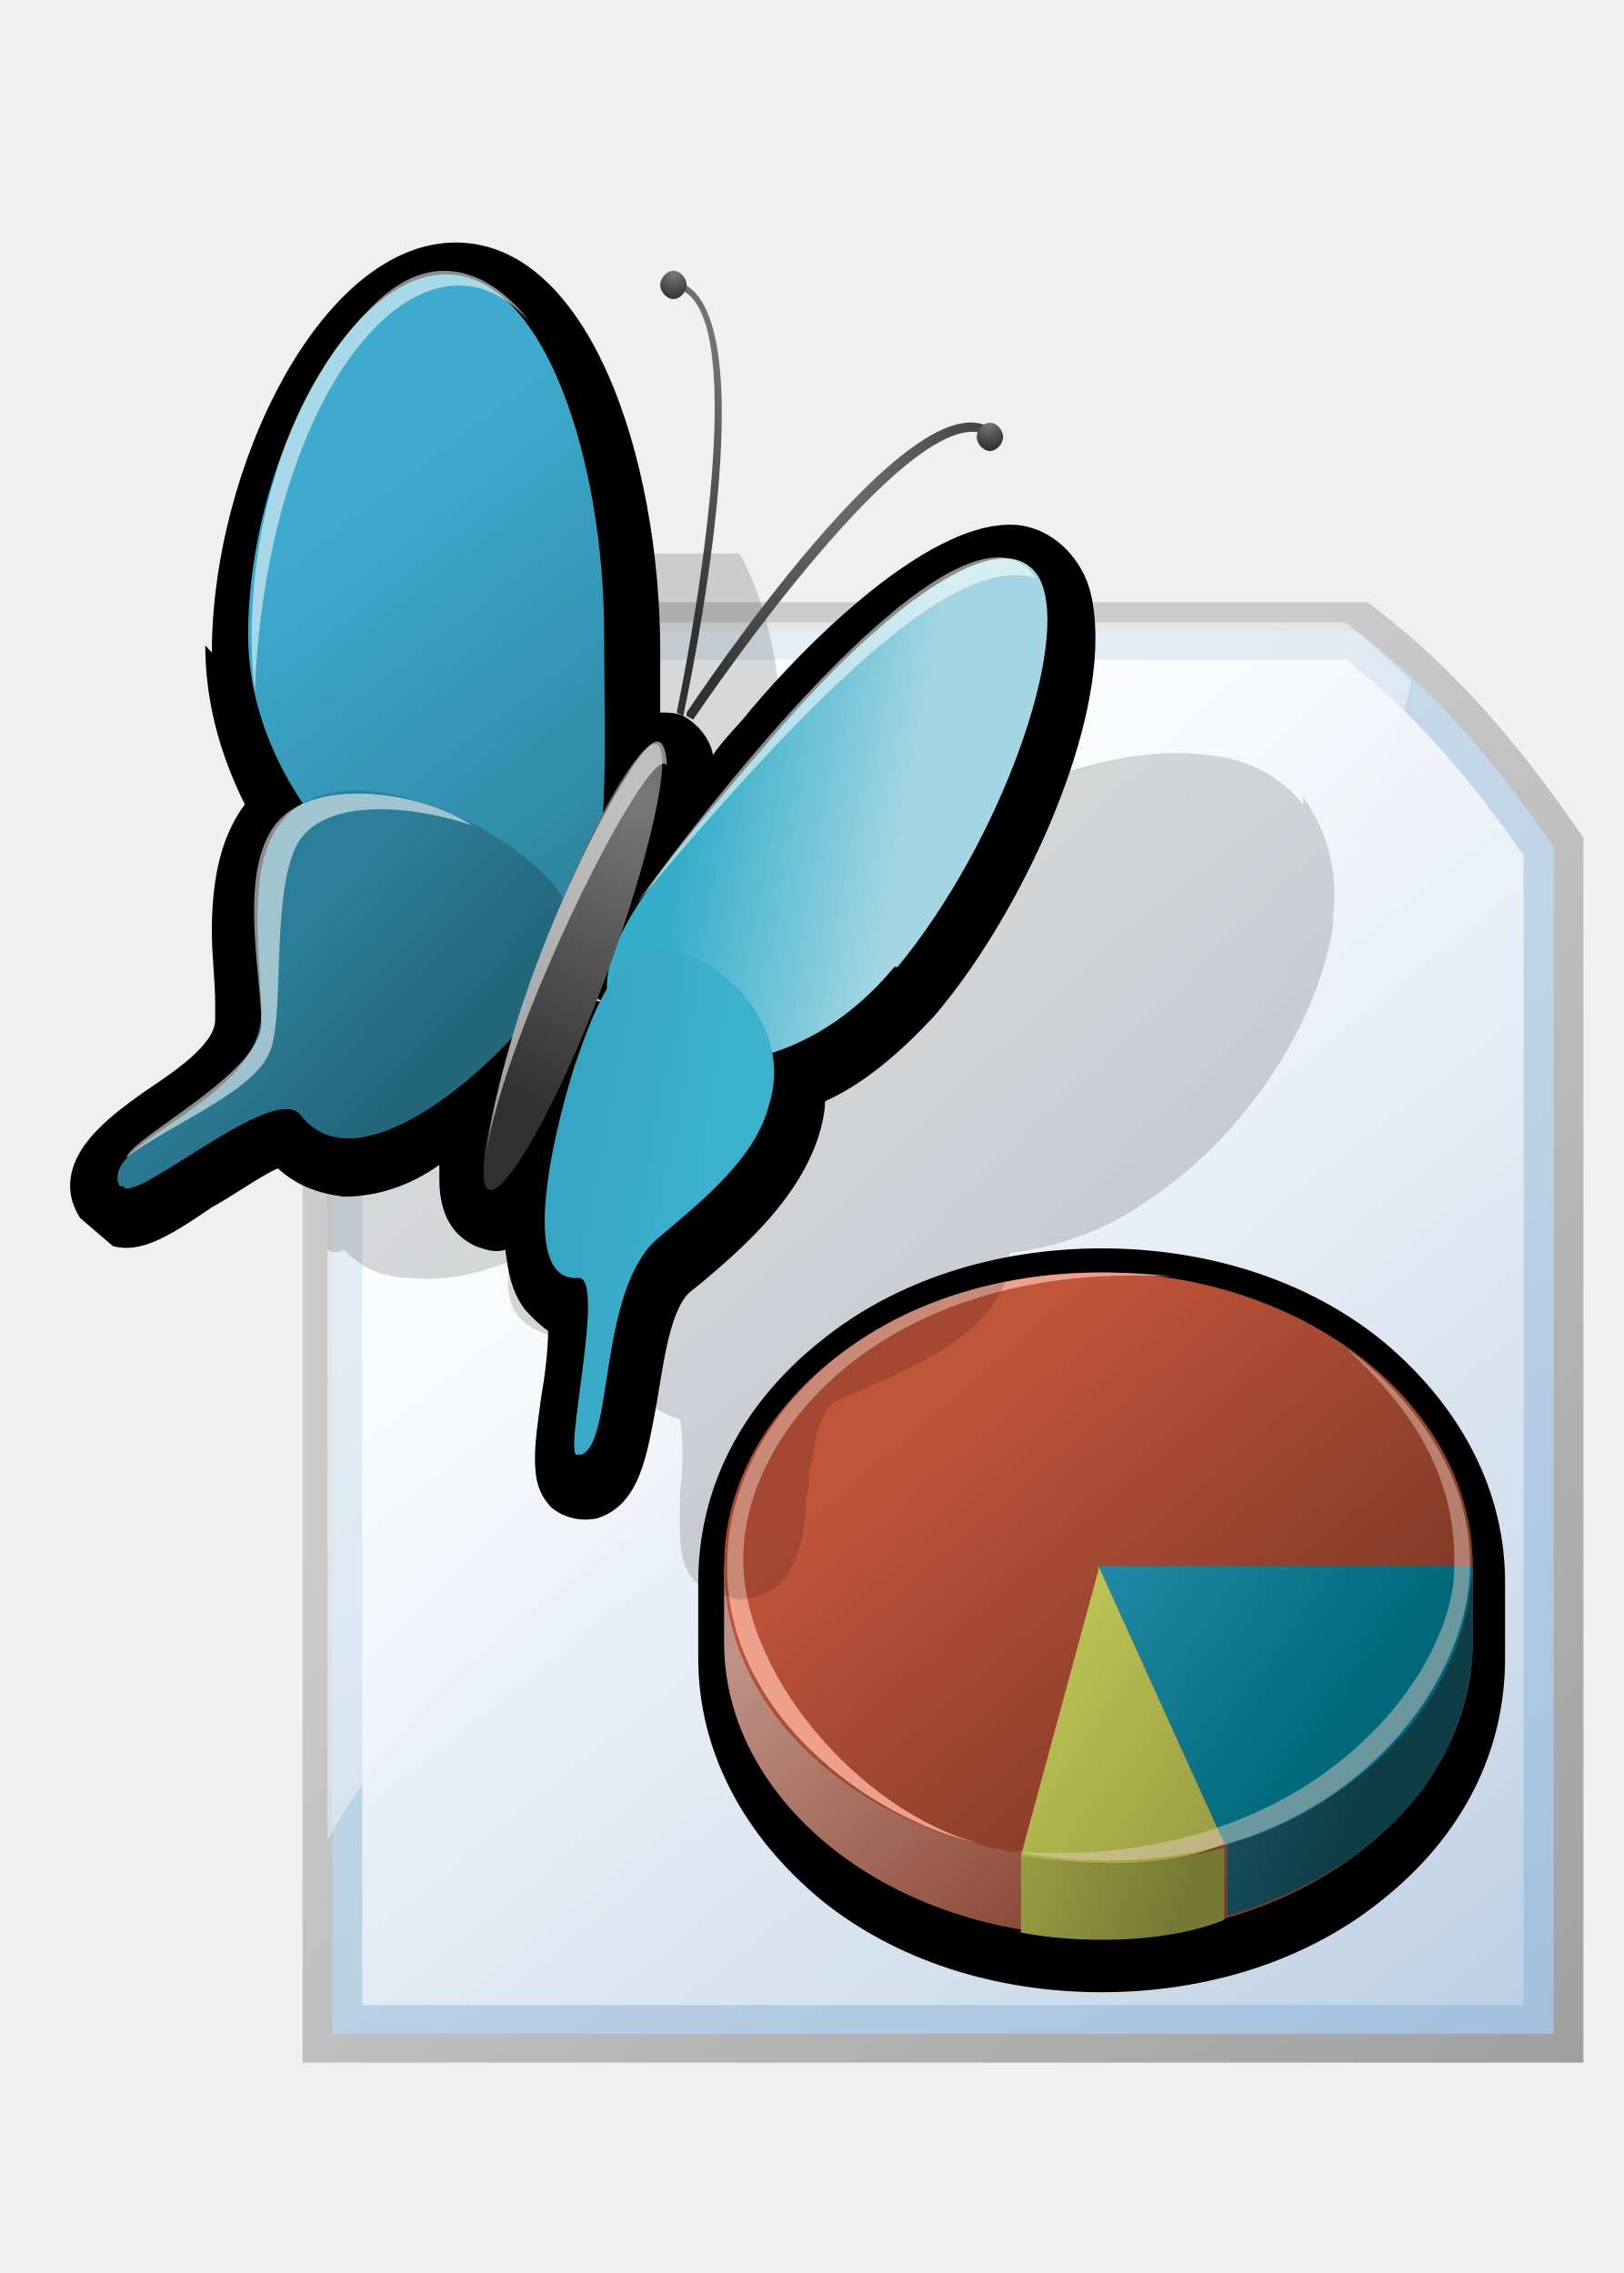
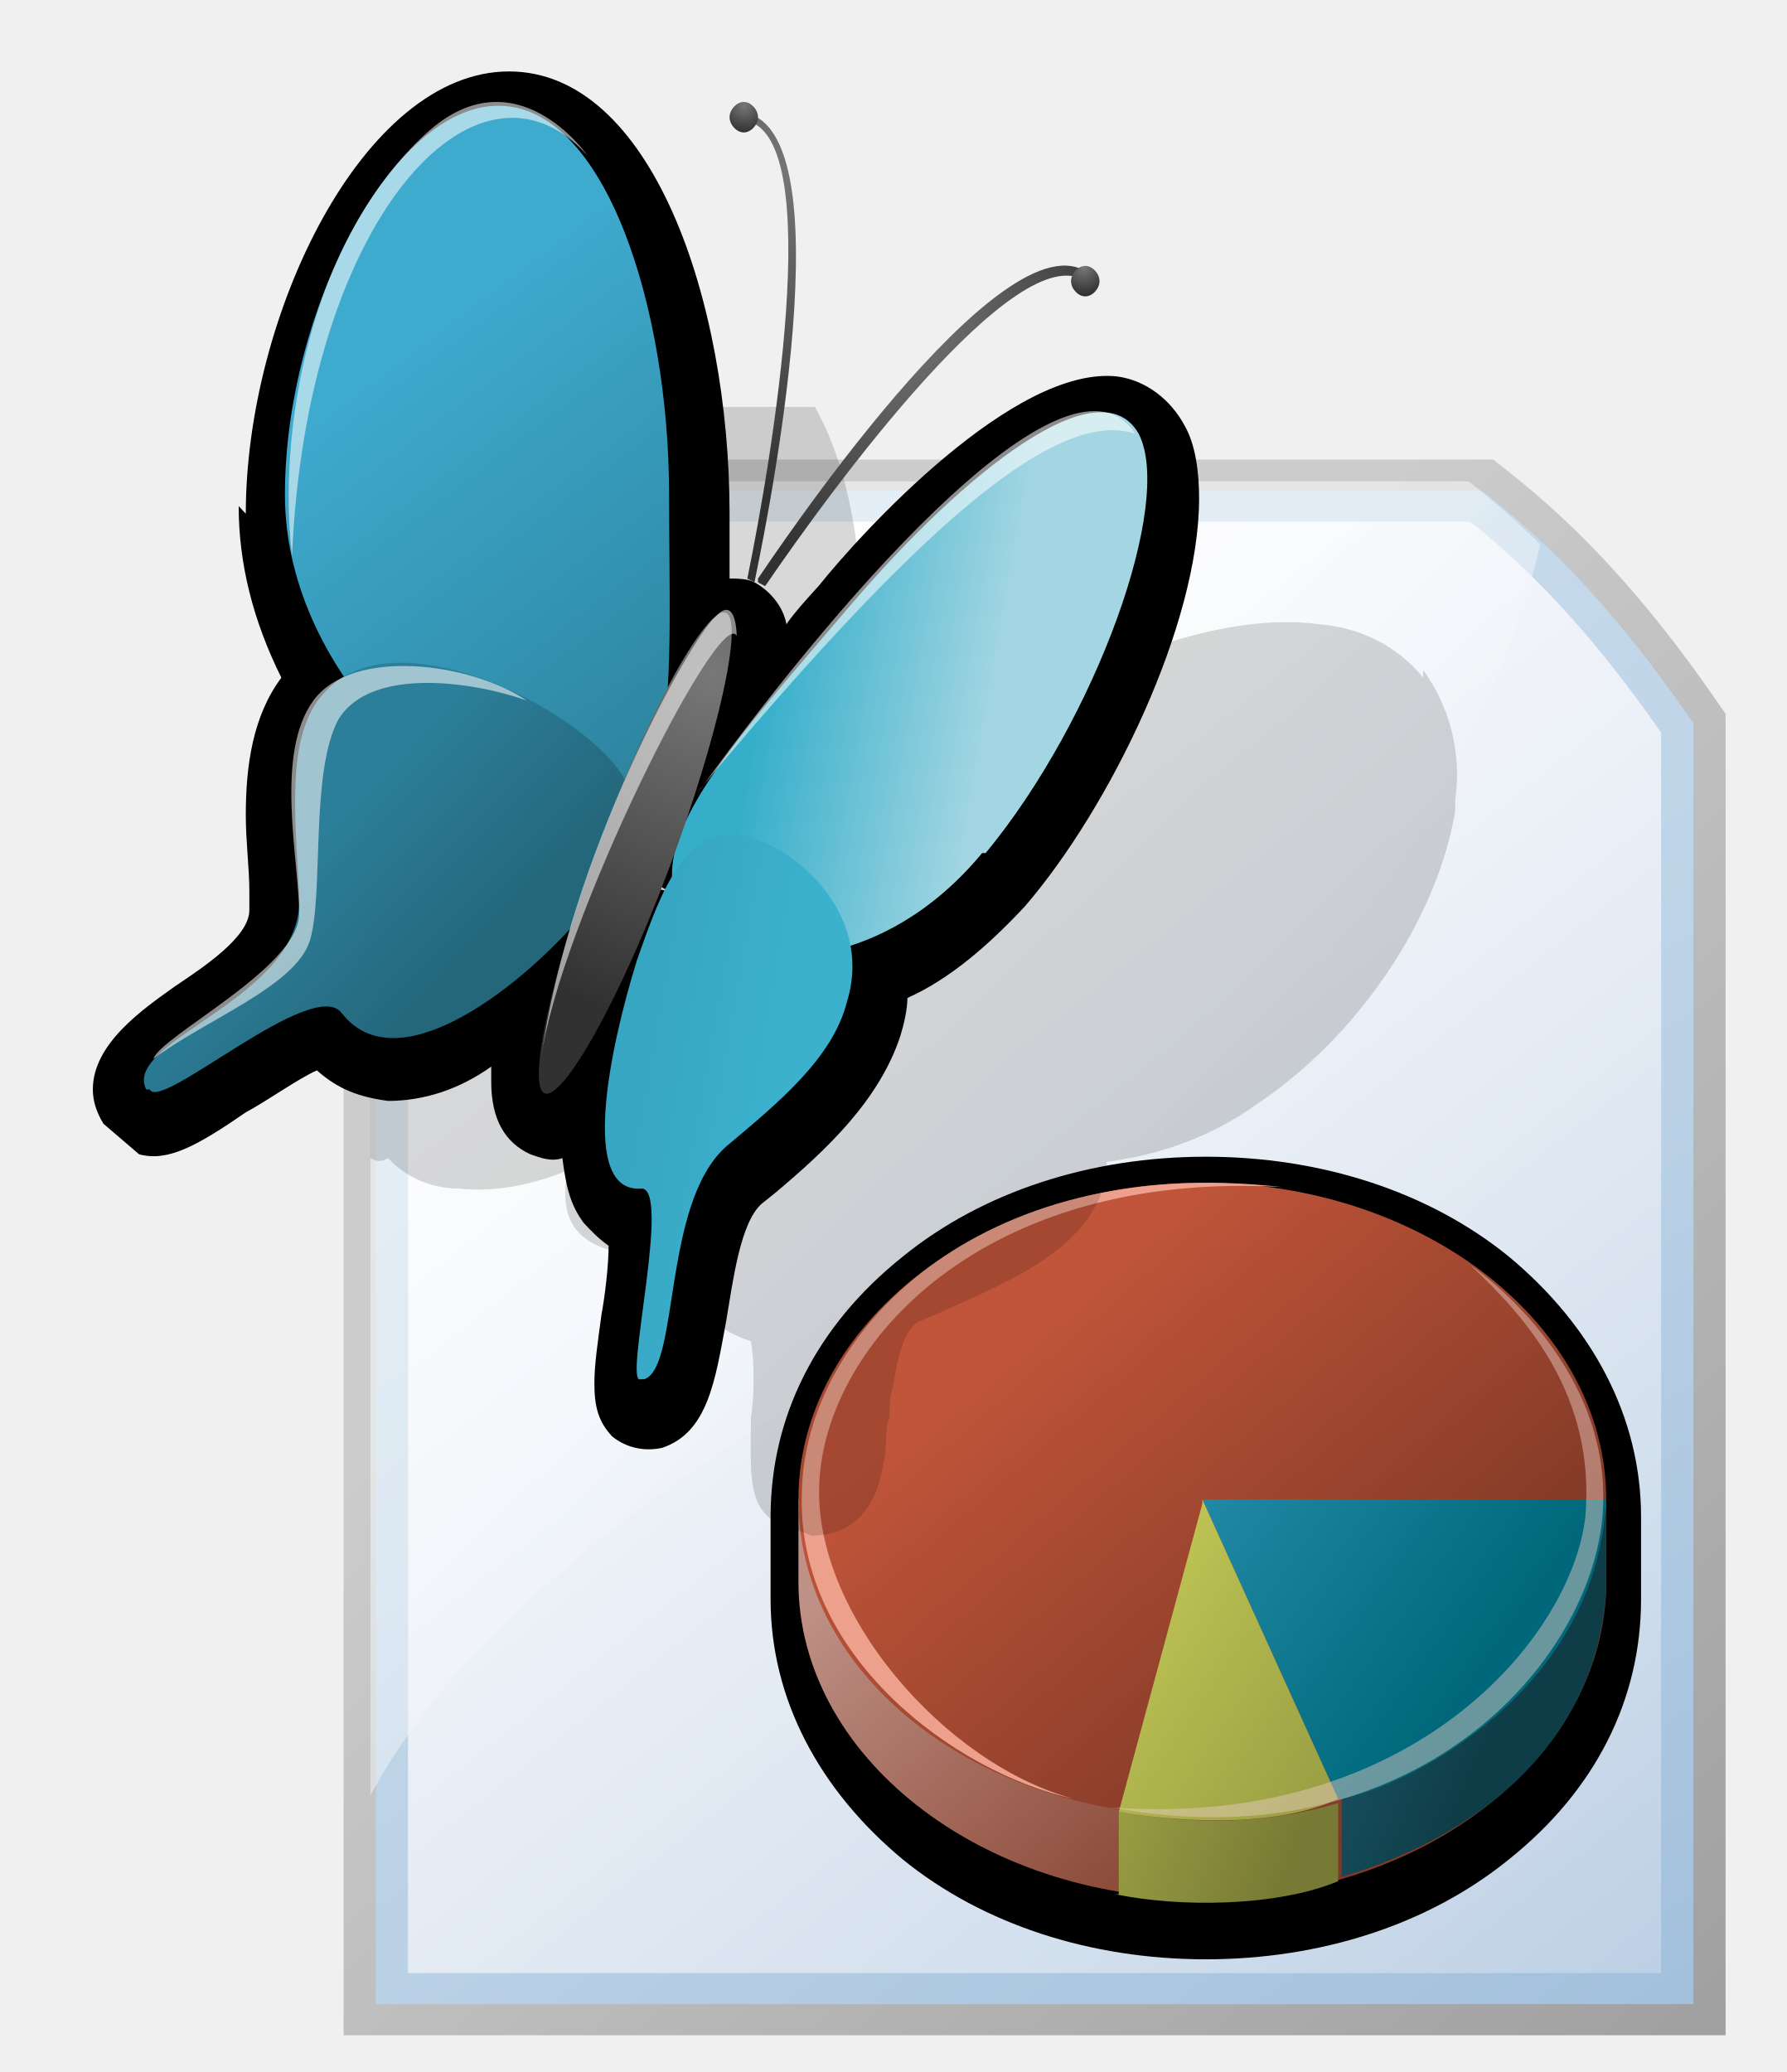
- <svg xmlns="http://www.w3.org/2000/svg" width="50pt" height="70pt" viewBox="0 0 204.755 242.183" style="overflow:visible;enable-background:new 0 0 204.755 242.183" xml:space="preserve" id="svg2555">
+ <svg xmlns="http://www.w3.org/2000/svg" width="50pt" height="58pt" viewBox="0 0 204.755 242.183" style="overflow:visible;enable-background:new 0 0 204.755 242.183" xml:space="preserve" id="svg2555">
  <defs id="defs2610">
    <linearGradient id="XMLID_1_" gradientUnits="userSpaceOnUse" x1="227.95" y1="263.235" x2="60.817" y2="96.103">
      <stop offset="0" style="stop-color:#999999" id="stop2558" />
      <stop offset="1" style="stop-color:#CCCCCC" id="stop2559" />
    </linearGradient>
    <linearGradient id="XMLID_2_" gradientUnits="userSpaceOnUse" x1="3.394" y1="-0.884" x2="194.059" y2="268.449">
      <stop offset="0" style="stop-color:#CCDEED" id="stop2565" />
      <stop offset="0.276" style="stop-color:#C7DBEB" id="stop2566" />
      <stop offset="0.586" style="stop-color:#BAD1E6" id="stop2567" />
      <stop offset="0.91" style="stop-color:#A4C1DD" id="stop2568" />
      <stop offset="1" style="stop-color:#9CBCDA" id="stop2569" />
    </linearGradient>
    <linearGradient id="XMLID_3_" gradientUnits="userSpaceOnUse" x1="3.712" y1="17.002" x2="186.379" y2="238.335">
      <stop offset="0" style="stop-color:#FFFFFF" id="stop2575" />
      <stop offset="0.223" style="stop-color:#FAFBFD" id="stop2576" />
      <stop offset="0.499" style="stop-color:#EBF0F7" id="stop2577" />
      <stop offset="0.801" style="stop-color:#D2DFED" id="stop2578" />
      <stop offset="1" style="stop-color:#BDD0E5" id="stop2579" />
    </linearGradient>
    <linearGradient id="XMLID_4_" gradientUnits="userSpaceOnUse" x1="49.848" y1="68.408" x2="161.446" y2="180.006">
      <stop offset="0" style="stop-color:#FFFFFF" id="stop2600" />
      <stop offset="0.232" style="stop-color:#FAFCFD" id="stop2601" />
      <stop offset="0.492" style="stop-color:#EDF2F8" id="stop2602" />
      <stop offset="0.764" style="stop-color:#D7E2EF" id="stop2603" />
      <stop offset="1" style="stop-color:#BDD0E5" id="stop2604" />
    </linearGradient>
  </defs>
  <g id="g3066" transform="matrix(0.788866,0,0,0.760478,38.1447,53.7112)">
    <path style="font-size:12;fill:url(#XMLID_1_);" d="M168.618,0H0v242.183h204.755V39.088l-1.614-2.411    c-9.829-14.695-19.416-25.659-30.169-34.503L170.329,0H168.618z" id="path2563" />
    <path style="font-size:12;fill:url(#XMLID_2_);" d="M166.906,4.775H4.775v232.633h195.206V40.538l-0.808-1.206    c-9.564-14.297-18.854-24.934-29.234-33.471l-1.321-1.087H166.906z" id="path2573" />
    <path style="font-size:12;fill:url(#XMLID_3_);" d="M9.55,9.55c0,8.97,0,214.111,0,223.082c8.861,0,176.793,0,185.654,0    c0-9.022,0-187.817,0-190.644c-9.271-13.861-18.327-24.237-28.299-32.438C163.612,9.55,18.454,9.55,9.55,9.55z" id="path2583" />
    <path style="font-size:12;opacity:0.5;fill:url(#XMLID_4_);" d="M64.162,146.834    c50.264-32.703,95.79-71.175,111.914-128.885c0.445-1.624,0.851-3.241,1.234-4.856c-3.024-3.116-6.115-5.983-9.306-8.646    l-1.313-1.095h-1.698H3.989v201.975C16.365,181.14,42.769,161.106,64.162,146.834z" id="path2608" />
  </g>
  <g id="Layer_x0020_4" style="fill-rule:nonzero;clip-rule:nonzero;stroke:#000000;stroke-miterlimit:4;" transform="matrix(4.06948,0,0,5.07073,30.2651,14.5183)">
    <path style="stroke:none;" d="M18,26.1c-2.5,1.6-3.8,3.7-3.8,6V34c0,2.3,1.4,4.4,3.8,6c2.3,1.5,5.4,2.3,8.7,2.3s6.4-0.8,8.7-2.3c2.5-1.6,3.8-3.7,3.8-6v-1.9c0-2.3-1.4-4.4-3.8-6c-2.3-1.5-5.4-2.3-8.7-2.3s-6.4,0.8-8.7,2.3z" id="path2923" />
    <linearGradient id="aigrd5" gradientUnits="userSpaceOnUse" x1="23.13" y1="28.455" x2="30.731" y2="39.377">
      <stop offset="0" style="stop-color:#C09287" id="stop2925" />
      <stop offset="1" style="stop-color:#803926" id="stop2926" />
    </linearGradient>
    <path style="fill:url(#aigrd5);stroke:none;" d="M37.8,31.7c-1.3-3.1-5.8-5.4-11.2-5.4c-5.4,0-9.9,2.3-11.2,5.4H15v1.9c0,4,5.2,7.3,11.6,7.3c6.4,0,11.6-3.3,11.6-7.3v-1.9h-0.4z" id="path2927" />
    <linearGradient id="aigrd6" gradientUnits="userSpaceOnUse" x1="22.982" y1="26.53" x2="30.638" y2="37.531">
      <stop offset="0" style="stop-color:#C1553A" id="stop2929" />
      <stop offset="1" style="stop-color:#803926" id="stop2930" />
    </linearGradient>
    <path style="fill:url(#aigrd6);stroke:none;" d="M38.2,31.7c0,4-5.2,7.3-11.6,7.3C20.2,39,15,35.8,15,31.7c0-4,5.2-7.3,11.6-7.3c6.4,0,11.6,3.3,11.6,7.3z" id="path2931" />
    <linearGradient id="aigrd7" gradientUnits="userSpaceOnUse" x1="25.008" y1="31.059" x2="35.244" y2="36.693">
      <stop offset="0" style="stop-color:#2C7894" id="stop2933" />
      <stop offset="1" style="stop-color:#0E3D47" id="stop2934" />
    </linearGradient>
    <path style="fill:url(#aigrd7);stroke:none;" d="M38.2,33.9l0-2c-1.3,4.1-4.1,5.9-7.6,6.7v1.8c3.8-0.9,7.3-3,7.6-6.6z" id="path2935" />
    <linearGradient id="aigrd8" gradientUnits="userSpaceOnUse" x1="22.534" y1="24.677" x2="34.729" y2="35.496">
      <stop offset="0" style="stop-color:#3FA6CC" id="stop2937" />
      <stop offset="1" style="stop-color:#00687A" id="stop2938" />
    </linearGradient>
    <path style="fill:url(#aigrd8);stroke:none;" d="M38.2,31.7c-0.3,4.7-6.3,6.8-7.7,6.9l-3.9-6.9h11.6z" id="path2939" />
    <linearGradient id="aigrd9" gradientUnits="userSpaceOnUse" x1="13.718" y1="33.332" x2="28.977" y2="40.467">
      <stop offset="0" style="stop-color:#E8F066" id="stop2941" />
      <stop offset="1" style="stop-color:#777A34" id="stop2942" />
    </linearGradient>
    <path style="fill:url(#aigrd9);stroke:none;" d="M24.2,40.8v-1.9c2.2,0.3,4.2,0.3,6.3-0.2l0,1.8c-1.8,0.6-4.6,0.6-6.4,0.3z" id="path2943" />
    <linearGradient id="aigrd10" gradientUnits="userSpaceOnUse" x1="17.68" y1="28.994" x2="30.699" y2="39.629">
      <stop offset="0" style="stop-color:#E8F066" id="stop2945" />
      <stop offset="1" style="stop-color:#949941" id="stop2946" />
    </linearGradient>
    <path style="fill:url(#aigrd10);stroke:none;" d="M26.6,31.7l3.9,6.9c-2.4,0.9-6.3,0.3-6.3,0.3l2.4-7.1z" id="path2947" />
    <path style="opacity:0.45;fill:#ECCFC7;stroke:none;" d="M34.3,26.3c0,0,4.1,2.2,3.8,5.7c-0.3,3.5-5.5,8.1-14.1,6.8c8.6,0.5,13.2-3.9,13.6-6.7c0.3-2.8-1.7-4.6-3.3-5.8z" id="path2948" />
    <path style="fill:#EDA18C;stroke:none;" d="M22.9,38.6c-3.4-0.6-8-3.3-7.8-7.1c0.1-3.6,5-7.8,13.8-7c-8.6-0.4-13.1,3.6-13.3,6.8c-0.2,3,3.6,6.5,7.3,7.3z" id="path2949" />
  </g>
  <g id="Layer_x0020_3" style="fill-rule:nonzero;clip-rule:nonzero;fill:#FFFFFF;stroke:#000000;stroke-miterlimit:4;" transform="matrix(4.15742,0,0,4.45664,5.92883,-2.79247)">
    <path style="opacity:0.15;fill:#000000;stroke:none;" d="M38.1,18.4c-0.7-0.8-1.7-1.3-2.9-1.4c-3.2-0.4-7.3,1.4-10.2,3.3L23.8,21c-0.2,0.1-0.3,0.2-0.4,0.3c-0.1-0.2-0.4-0.4-0.7-0.6c-0.2-0.1-0.5-0.1-0.7-0.2c0-0.1,0.2-1.5,0.2-1.5c0.3-2.8,0-5.7-1.2-7.7h-9.8c-1.2,1.4-2.2,3.2-2.7,5v4.3    c0.1,0.4,0.3,0.8,0.5,1.2c-0.2,0.2-0.4,0.4-0.5,0.5v8.7C8.7,31.1,8.8,31.1,9,31c0.5,0.5,1.2,0.8,2,0.8c1,0.1,2.1-0.1,3.1-0.5c0,0.1,0,0.2-0.1,0.3c-0.1,0.9,0.2,1.4,0.9,1.7c0.7,0.3,1.4,0.1,2-0.3c0.1,0.6,0.3,1.1,0.6,1.6c0.4,0.6,1,1,1.7,1.2c0.1,0.5,0.1,1.5,0,2    c0,1.4-0.1,2.2,0.6,2.7l1.1,0.4c1.6,0,2-1.3,2.1-2.4c0-0.2,0-0.5,0.1-0.7c0-0.3,0-0.6,0.1-0.8c0.1-0.7,0.3-1.5,0.7-1.7l0.5-0.2c1.9-0.8,4.1-1.6,4.7-3.3c0.1-0.2,0.1-0.4,0.1-0.6c0,0,0-0.1,0-0.1c1.6-0.2,3-0.7,4.2-1.5c2.9-1.8,5.1-4.9,5.6-7.7c0-0.1,0-0.2,0-0.3    c0.2-1.3-0.2-2.5-0.9-3.4z" id="path2951" />
    <path style="fill:#000000;stroke:none;" d="M4.8,13.9c0,1.5,0.4,3,1.2,4.5c-0.8,1-1,2.3-1,3.6c0,0.7,0.1,1.4,0.1,2l0,0.5c0,0,0,0,0,0c0,0.7-1.3,1.5-2.1,2c-0.9,0.6-2.3,1.5-2.3,2.7c0,0.3,0.1,0.6,0.3,0.9L2,30.9c0.8,0.2,1.6-0.2,3-1.1c0.6-0.3,1.5-0.9,2-1.1c0.6,0.5,1.2,0.7,2,0.8    c1,0,2-0.3,2.9-0.9c0,0.1,0,0.2,0,0.4c0,1,0.4,1.6,1.1,1.9c0.3,0.1,0.6,0.2,0.9,0.1c0.1,0.7,0.2,1.2,0.6,1.7c0.2,0.2,0.4,0.4,0.7,0.6c0,0.5-0.1,1.3-0.2,1.8c-0.1,0.7-0.2,1.3-0.2,1.8c0,0.6,0.1,1,0.5,1.4c0.4,0.3,0.9,0.4,1.4,0.3c1.3-0.4,1.5-1.8,1.8-3.3    c0.2-1.1,0.4-2.6,1-3.1l0.4-0.3c1.4-1.1,2.9-2.4,3.5-4.1c0.1-0.3,0.2-0.7,0.2-1c1.2-0.5,2.3-1.4,3.3-2.4c2.4-2.6,4.9-7.4,4.9-10.7c0-0.7-0.1-1.4-0.4-1.9c-0.4-0.7-1.1-1.2-1.9-1.3c-2.9-0.3-7.2,4.1-8.4,5.5c0,0-0.7,0.7-0.9,1c-0.1-0.5-0.5-0.9-0.9-1.1    c-0.2-0.1-0.5-0.1-0.7-0.1c0-0.1,0-1.7,0-1.7c0-5.6-2.2-11.6-6.2-11.6c-4.1,0-7.4,6.4-7.4,11.6z M15.8,23.5c0.1,0,0.5,0.2,1.1,0.5c-0.6-0.1-1.1-0.2-1.1-0.2c0-0.1,0-0.1,0.1-0.3z" id="path2952" />
    <linearGradient id="aigrd11" gradientUnits="userSpaceOnUse" x1="-154.205" y1="14.582" x2="-147.762" y2="13.586" gradientTransform="matrix(-0.9994 -3.400000e-002 -3.400000e-002 0.9994 -127.5091 -1.0452)">
      <stop offset="0" style="stop-color:#A3D6E2" id="stop2954" />
      <stop offset="1" style="stop-color:#35AECA" id="stop2955" />
    </linearGradient>
    <path style="fill:url(#aigrd11);stroke:none;" d="M25.7,23c-3.1,3.5-7.5,3.2-8.5,1.4c-1-1.8,1.6-4.4,4.8-7.9s7-6.3,8.1-4.5c1,1.8-1.2,7.5-4.3,11z" id="path2956" />
    <linearGradient id="aigrd12" gradientUnits="userSpaceOnUse" x1="-134.478" y1="9.646" x2="-141.694" y2="19.804" gradientTransform="matrix(-1 0 0 1 -124.667 0)">
      <stop offset="0" style="stop-color:#3EAACE" id="stop2958" />
      <stop offset="1" style="stop-color:#2E86A1" id="stop2959" />
    </linearGradient>
    <path style="fill:url(#aigrd12);stroke:none;" d="M6.1,13.6c0,4.9,5.2,8.9,8.2,8.9s2.6-4,2.6-8.9c0-4.9-1.8-10.2-4.8-10.2s-6,5.4-6,10.2z" id="path2960" />
    <radialGradient id="aigrd13" cx="23.335" cy="8.908" r="6.906" fx="23.335" fy="8.908" gradientUnits="userSpaceOnUse">
      <stop offset="0" style="stop-color:#787878" id="stop2962" />
      <stop offset="1" style="stop-color:#313131" id="stop2963" />
    </radialGradient>
    <path style="fill:url(#aigrd13);stroke:none;" d="M19.4,15.9l0.2,0.1c1.9-2.6,7.1-9.2,9-8l0.1-0.2c-2.4-1.7-9,7.6-9.3,8z" id="path2964" />
    <radialGradient id="aigrd14" cx="19.597" cy="5.164" r="8.323" fx="19.597" fy="5.164" gradientUnits="userSpaceOnUse">
      <stop offset="0" style="stop-color:#787878" id="stop2966" />
      <stop offset="1" style="stop-color:#313131" id="stop2967" />
    </radialGradient>
    <path style="fill:url(#aigrd14);stroke:none;" d="M19.1,3.8c2.2,0.5,0.7,8.8,0,12l0.2,0.1c0.1-0.5,2.7-11.6-0.2-12.3l-0.1,0.2z" id="path2968" />
    <linearGradient id="aigrd15" gradientUnits="userSpaceOnUse" x1="-148.159" y1="26.034" x2="-144.46" y2="25.462" gradientTransform="matrix(-0.9994 -3.400000e-002 -3.400000e-002 0.9994 -127.5091 -1.0452)">
      <stop offset="0" style="stop-color:#3BB1CE" id="stop2970" />
      <stop offset="1" style="stop-color:#37A6C2" id="stop2971" />
    </linearGradient>
    <path style="fill:url(#aigrd15);stroke:none;" d="M16.2,36.8c1-0.3,0.5-4.6,2.3-6.1c1.4-1.1,3-2.3,3.4-3.8c0.8-2.4-1.7-4.3-3.2-4.4s-2.2,2-2.7,3.3c-0.8,2.4-1.6,6.1,0.1,6c0.9-0.1-0.5,5.2,0,5z" id="path2972" />
    <linearGradient id="aigrd16" gradientUnits="userSpaceOnUse" x1="-220.82" y1="85.246" x2="-215.261" y2="84.386" gradientTransform="matrix(0.5742 0.8187 -0.8187 0.5742 203.2852 154.5803)">
      <stop offset="0" style="stop-color:#2C7F9A" id="stop2974" />
      <stop offset="1" style="stop-color:#24667A" id="stop2975" />
    </linearGradient>
    <path style="fill:url(#aigrd16);stroke:none;" d="M2.2,29.2c-0.7-1.3,4.5-2.4,4.3-5.1c-0.1-2-0.4-4.2,0.7-5.3c1.8-1.9,6.3,0,8,1.7s0.1,3.2-0.9,4.3c-1.8,1.9-5.1,4.2-6.6,2.4c-0.8-1-5.1,2.6-5.4,2z" id="path2976" />
    <radialGradient id="aigrd17" cx="-115.925" cy="11.151" r="6.31" fx="-115.925" fy="11.151" gradientTransform="matrix(-1.3608 -0.5505 -0.5505 1.3608 -133.5183 -60.679)" gradientUnits="userSpaceOnUse">
      <stop offset="0" style="stop-color:#787878" id="stop2978" />
      <stop offset="1" style="stop-color:#313131" id="stop2979" />
    </radialGradient>
    <path style="fill:url(#aigrd17);stroke:none;" d="M15,22.6c-1.4,3.5-2.1,6.5-1.6,6.7c0.5,0.2,2.1-2.4,3.5-5.9c1.4-3.5,2.1-6.5,1.6-6.7c-0.5-0.2-2.1,2.4-3.5,5.9z" id="path2980" />
    <radialGradient id="aigrd18" cx="19.01" cy="3.397" r="0.716" fx="19.01" fy="3.397" gradientUnits="userSpaceOnUse">
      <stop offset="0" style="stop-color:#787878" id="stop2982" />
      <stop offset="1" style="stop-color:#313131" id="stop2983" />
    </radialGradient>
    <path style="fill:url(#aigrd18);stroke:none;" d="M18.6,3.7c0,0.2,0.2,0.4,0.4,0.4c0.2,0,0.4-0.2,0.4-0.4c0-0.2-0.2-0.4-0.4-0.4c-0.2,0-0.4,0.2-0.4,0.4z" id="path2984" />
    <radialGradient id="aigrd19" cx="28.552" cy="7.644" r="0.715" fx="28.552" fy="7.644" gradientUnits="userSpaceOnUse">
      <stop offset="0" style="stop-color:#787878" id="stop2986" />
      <stop offset="1" style="stop-color:#313131" id="stop2987" />
    </radialGradient>
    <path style="fill:url(#aigrd19);stroke:none;" d="M28.2,8c0,0.2,0.2,0.4,0.4,0.4c0.2,0,0.4-0.2,0.4-0.4s-0.2-0.4-0.4-0.4c-0.2,0-0.4,0.2-0.4,0.4z" id="path2988" />
    <path style="opacity:0.55;stroke:none;" d="M14.6,4.7c0,0-2-2.7-4.5-0.6c-3.4,2.9-4.2,8-3.8,11.1c0.4-8.8,5.2-13.7,8.3-10.5z" id="path2989" />
    <path style="opacity:0.55;stroke:none;" d="M17.8,21.3C22,15.9,28.2,9.4,30,12c-2.3-0.7-6.3,2.7-12.3,9.4z" id="path2990" />
    <path style="opacity:0.55;stroke:none;" d="M18.8,17.3c-0.5-0.8-5,7.6-5.5,11.1c0.8-5.4,4.2-11,4.9-11.6c0.6-0.6,0.6,0.5,0.6,0.5z" id="path2991" />
    <path style="opacity:0.55;stroke:none;" d="M12.9,19c-1.6-1-4.9-1.4-6,0c-1.1,1.4-0.4,4.2-0.4,5.6s-3.9,3.2-4.1,3.8c1.4-1,4-1.9,4.4-3.1s0-4.4,0.8-5.8c0.9-1.4,3.8-1,5.3-0.5z" id="path2992" />
  </g>
</svg>
